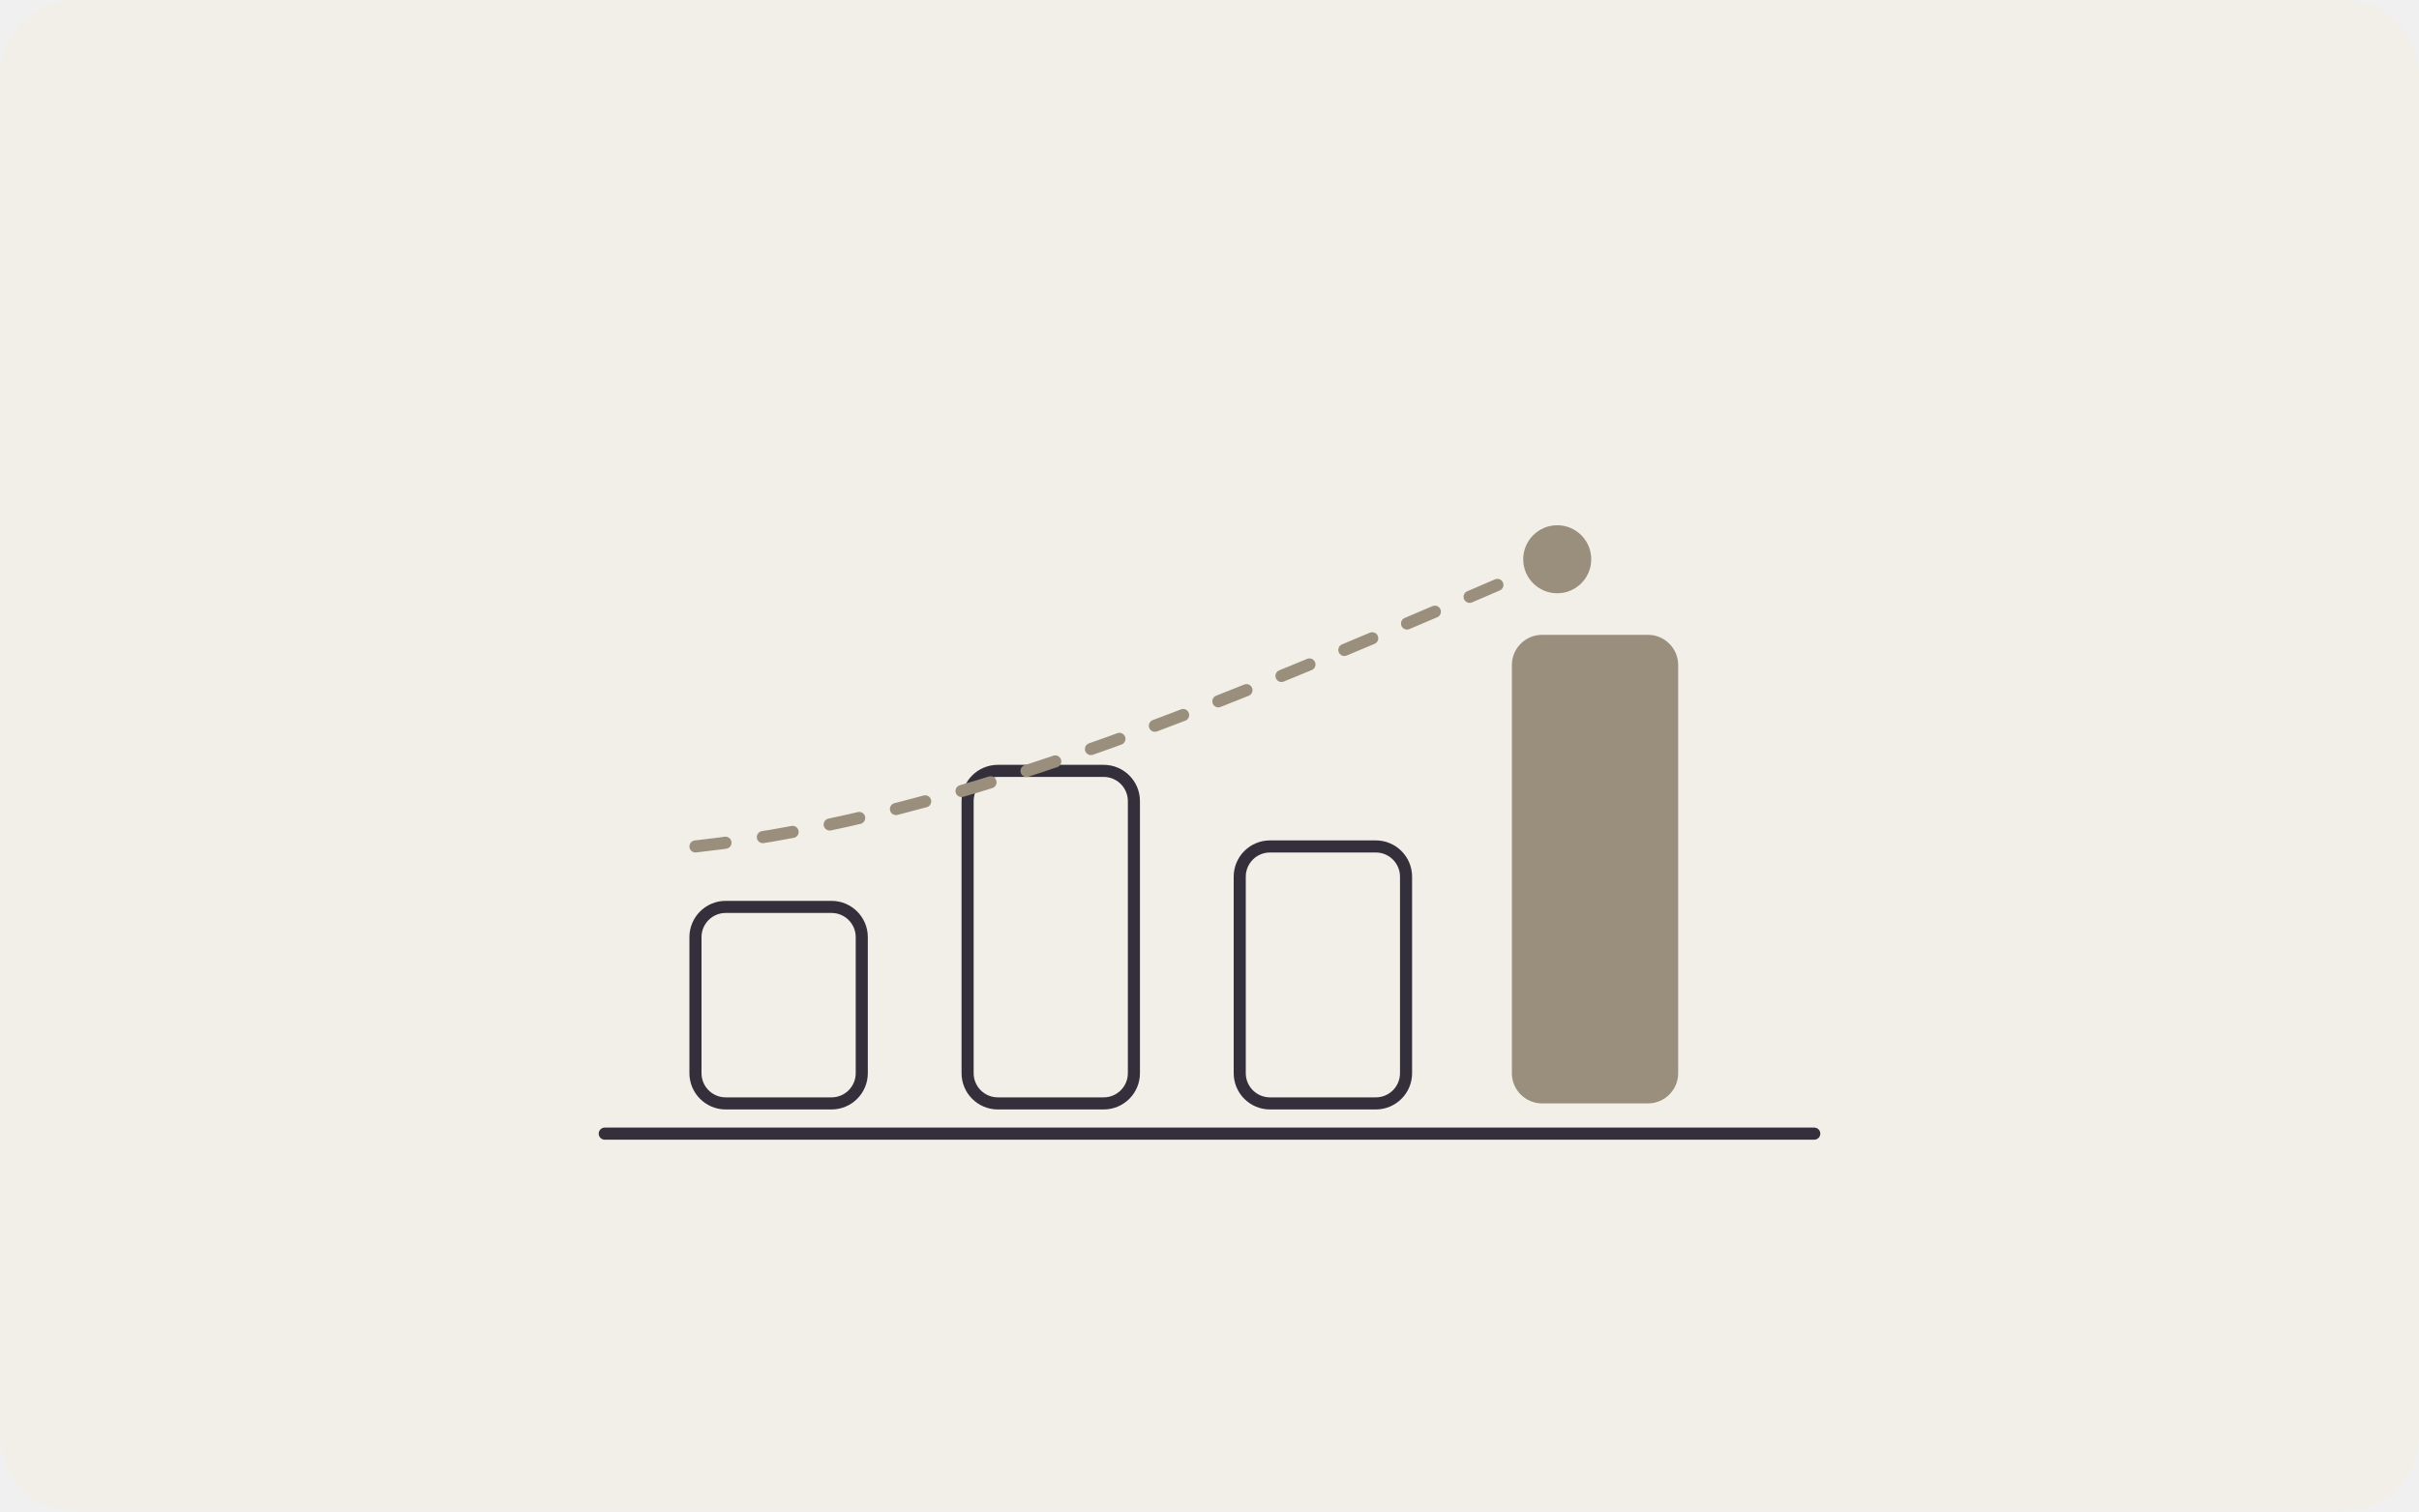
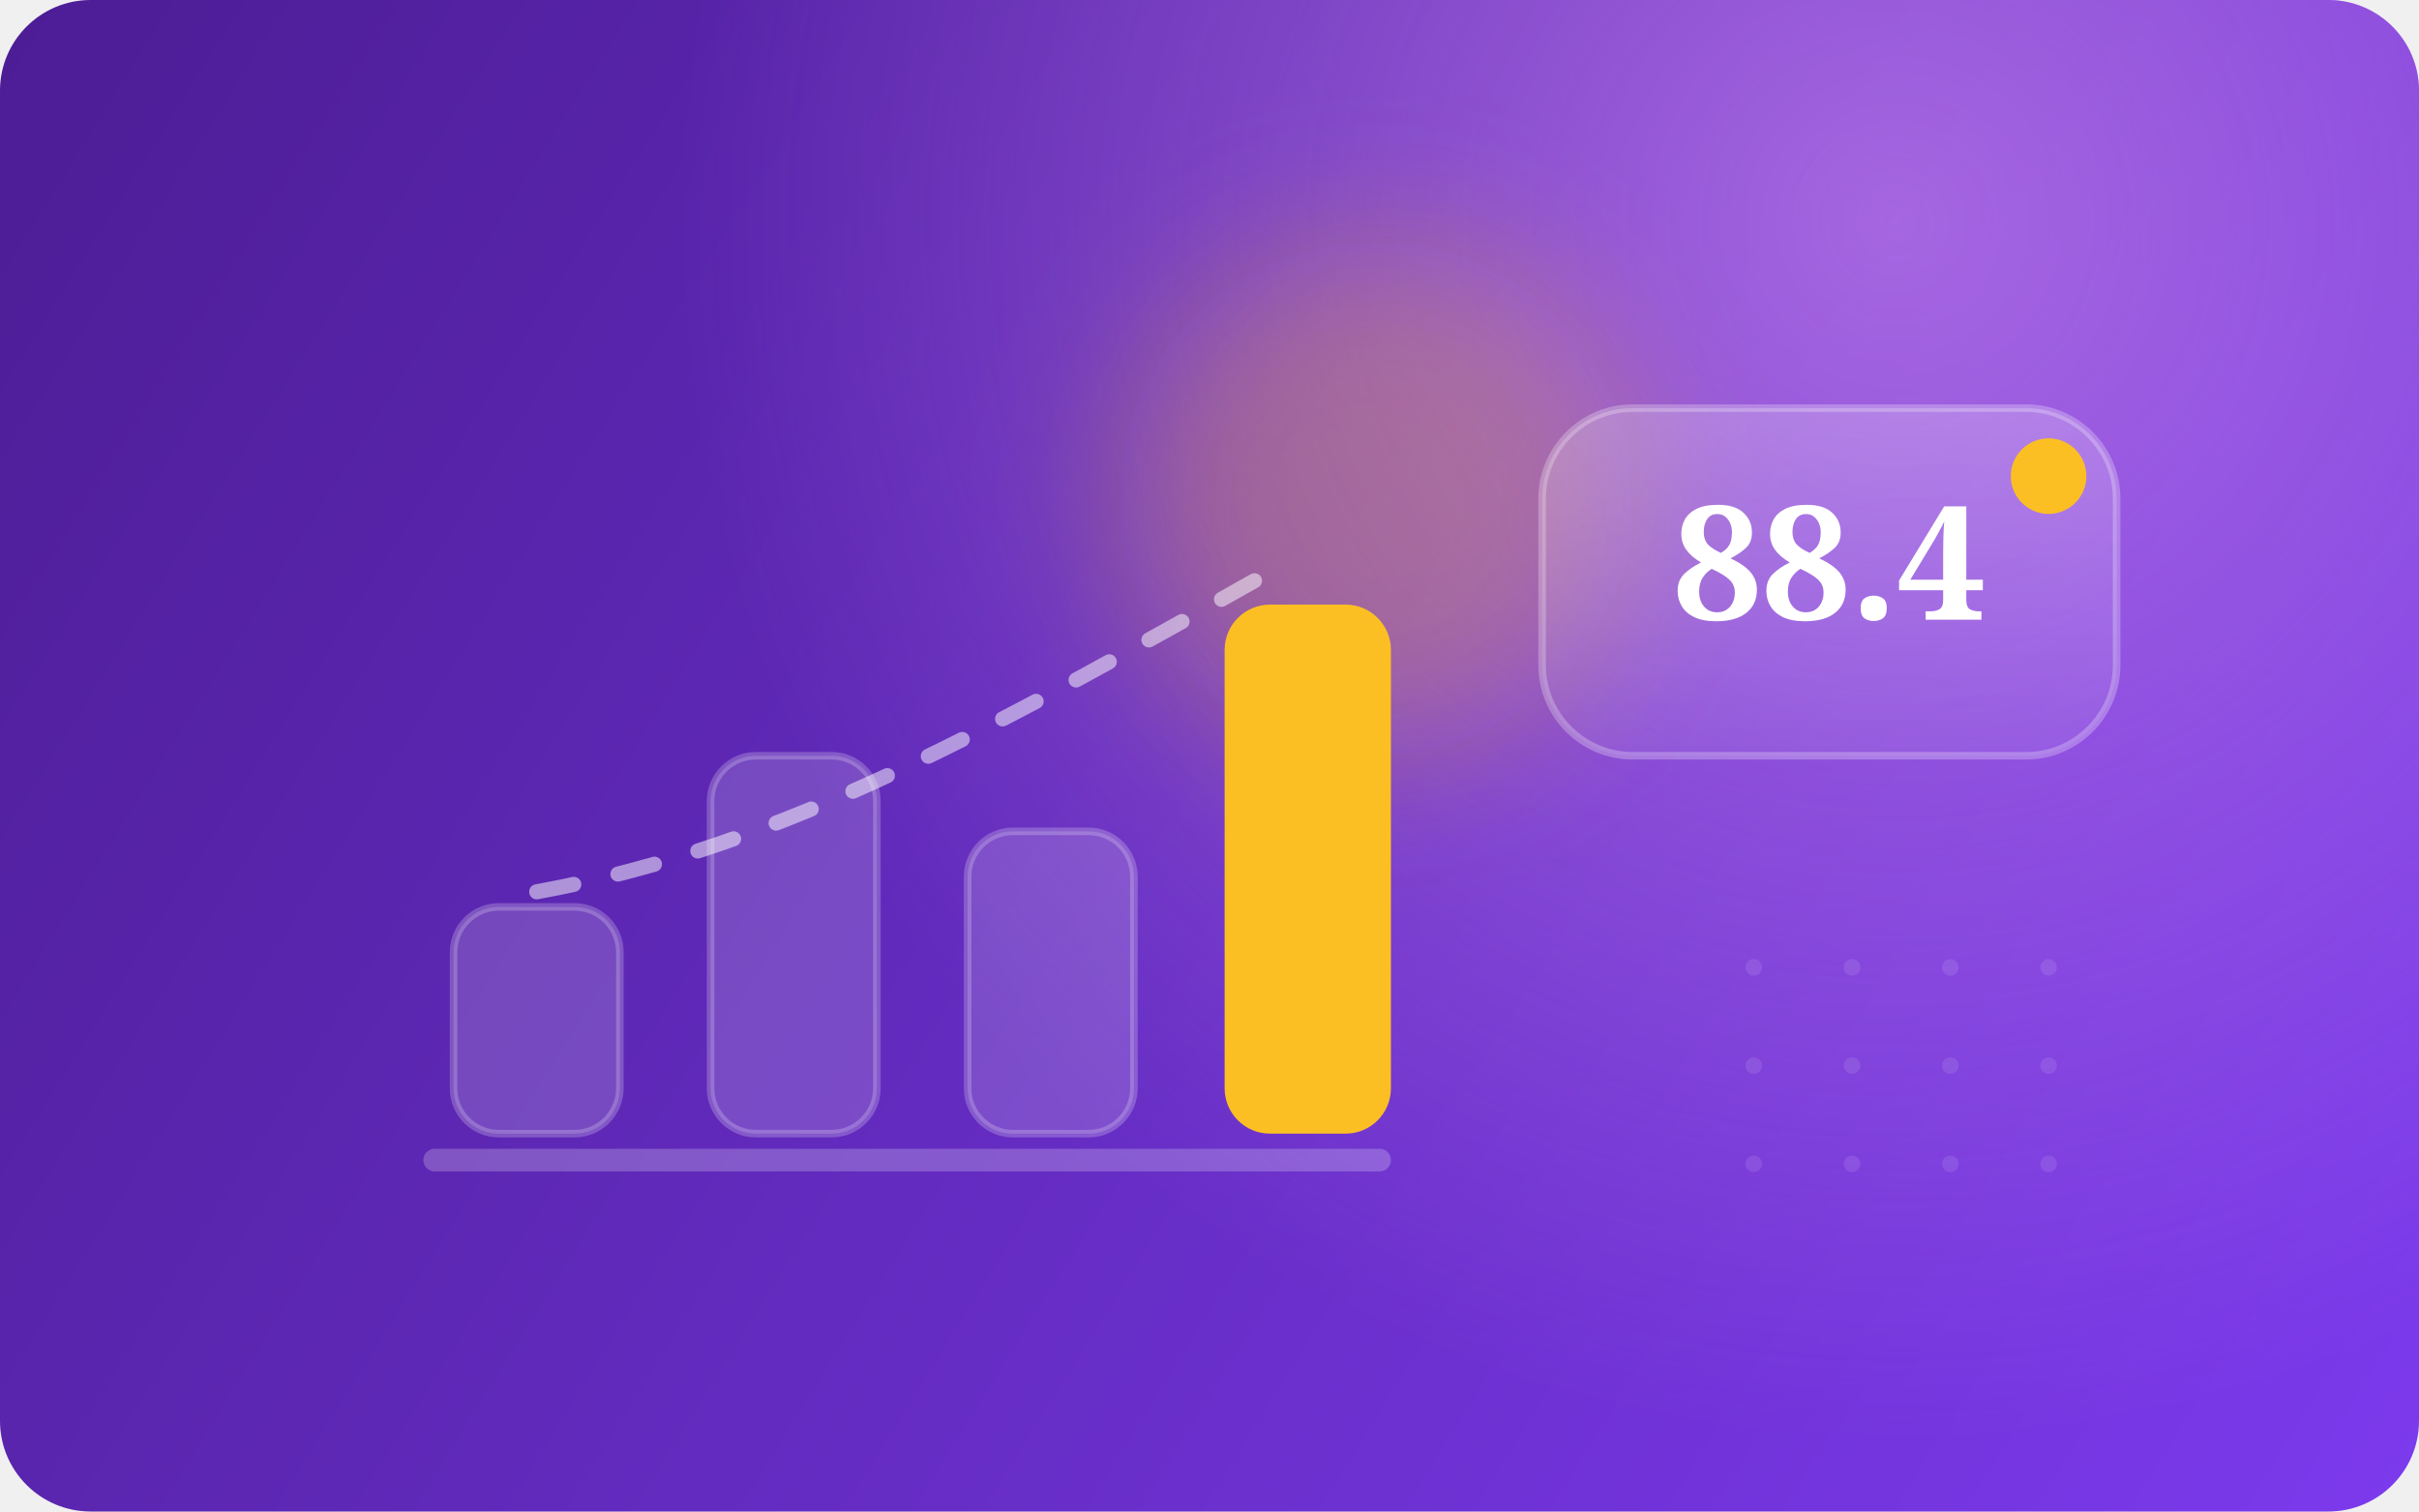
<svg xmlns="http://www.w3.org/2000/svg" width="320" height="200" viewBox="0 0 320 200" fill="none" role="img">
-   <rect width="320" height="200" rx="10" fill="#F2EFE9" />
-   <g stroke="#33303C" stroke-width="1.6" stroke-linecap="round" stroke-linejoin="round" fill="none">
-     <rect x="92" y="120" width="22" height="26" rx="4" />
-     <rect x="128" y="102" width="22" height="44" rx="4" />
-     <rect x="164" y="112" width="22" height="34" rx="4" />
-     <rect x="200" y="84" width="22" height="62" rx="4" fill="#9A8F7D" stroke="none" />
-     <line x1="80" y1="150" x2="240" y2="150" />
-     <path d="M92 112 C 128 108, 164 92, 206 74" stroke="#9A8F7D" stroke-dasharray="4 5" />
-     <circle cx="206" cy="74" r="4.5" fill="#9A8F7D" stroke="none" />
+   <defs>
+     <linearGradient id="g2" x1="0" y1="0" x2="320" y2="200" gradientUnits="userSpaceOnUse">
+       <stop stop-color="#4C1D95" />
+       <stop offset="1" stop-color="#7C3AED" />
+     </linearGradient>
+     <radialGradient id="o2" cx="0" cy="0" r="1" gradientUnits="userSpaceOnUse" gradientTransform="translate(250 30) scale(160)">
+       <stop stop-color="#F0ABFC" stop-opacity="0.45" />
+       <stop offset="1" stop-color="#F0ABFC" stop-opacity="0" />
+     </radialGradient>
+     <linearGradient id="s2" x1="0" y1="0" x2="0" y2="1">
+       <stop stop-color="#fff" stop-opacity="0.22" />
+       <stop offset="1" stop-color="#fff" stop-opacity="0.06" />
+     </linearGradient>
+     <filter id="b2" x="-60%" y="-60%" width="220%" height="220%">
+       <feGaussianBlur stdDeviation="10" />
+     </filter>
+     <clipPath id="c2">
+       <rect width="320" height="200" rx="12" />
+     </clipPath>
+   </defs>
+   <g clip-path="url(#c2)">
+     <rect width="320" height="200" fill="url(#g2)" />
+     <rect width="320" height="200" fill="url(#o2)" />
+     <circle cx="182" cy="66" r="34" fill="#FBBF24" fill-opacity="0.28" filter="url(#b2)" />
+     <path d="M71 118 C 104 112, 132 96, 171 74" stroke="#fff" stroke-opacity="0.5" stroke-width="2" stroke-dasharray="5 6" stroke-linecap="round" fill="none" />
+     <rect x="60" y="120" width="22" height="30" rx="6" fill="#fff" fill-opacity="0.16" stroke="#fff" stroke-opacity="0.22" />
+     <rect x="94" y="100" width="22" height="50" rx="6" fill="#fff" fill-opacity="0.16" stroke="#fff" stroke-opacity="0.22" />
+     <rect x="128" y="110" width="22" height="40" rx="6" fill="#fff" fill-opacity="0.16" stroke="#fff" stroke-opacity="0.22" />
+     <rect x="162" y="80" width="22" height="70" rx="6" fill="#FBBF24" />
+     <rect x="56" y="152" width="128" height="3" rx="1.5" fill="#fff" fill-opacity="0.22" />
+     <g>
+       <rect x="204" y="54" width="76" height="46" rx="12" fill="url(#s2)" stroke="#fff" stroke-opacity="0.26" />
+       <text x="242" y="82" font-family="Georgia, serif" font-size="21" font-weight="700" fill="#fff" text-anchor="middle">88.4</text>
+       <circle cx="271" cy="63" r="5" fill="#FBBF24" />
+     </g>
+     <circle cx="232" cy="128" r="1.1" fill="#fff" fill-opacity="0.1" />
+     <circle cx="245" cy="128" r="1.1" fill="#fff" fill-opacity="0.1" />
+     <circle cx="258" cy="128" r="1.1" fill="#fff" fill-opacity="0.1" />
+     <circle cx="271" cy="128" r="1.1" fill="#fff" fill-opacity="0.1" />
+     <circle cx="232" cy="141" r="1.1" fill="#fff" fill-opacity="0.1" />
+     <circle cx="245" cy="141" r="1.1" fill="#fff" fill-opacity="0.1" />
+     <circle cx="258" cy="141" r="1.1" fill="#fff" fill-opacity="0.1" />
+     <circle cx="271" cy="141" r="1.1" fill="#fff" fill-opacity="0.1" />
+     <circle cx="232" cy="154" r="1.1" fill="#fff" fill-opacity="0.1" />
+     <circle cx="245" cy="154" r="1.1" fill="#fff" fill-opacity="0.1" />
+     <circle cx="258" cy="154" r="1.1" fill="#fff" fill-opacity="0.1" />
+     <circle cx="271" cy="154" r="1.1" fill="#fff" fill-opacity="0.1" />
  </g>
</svg>
